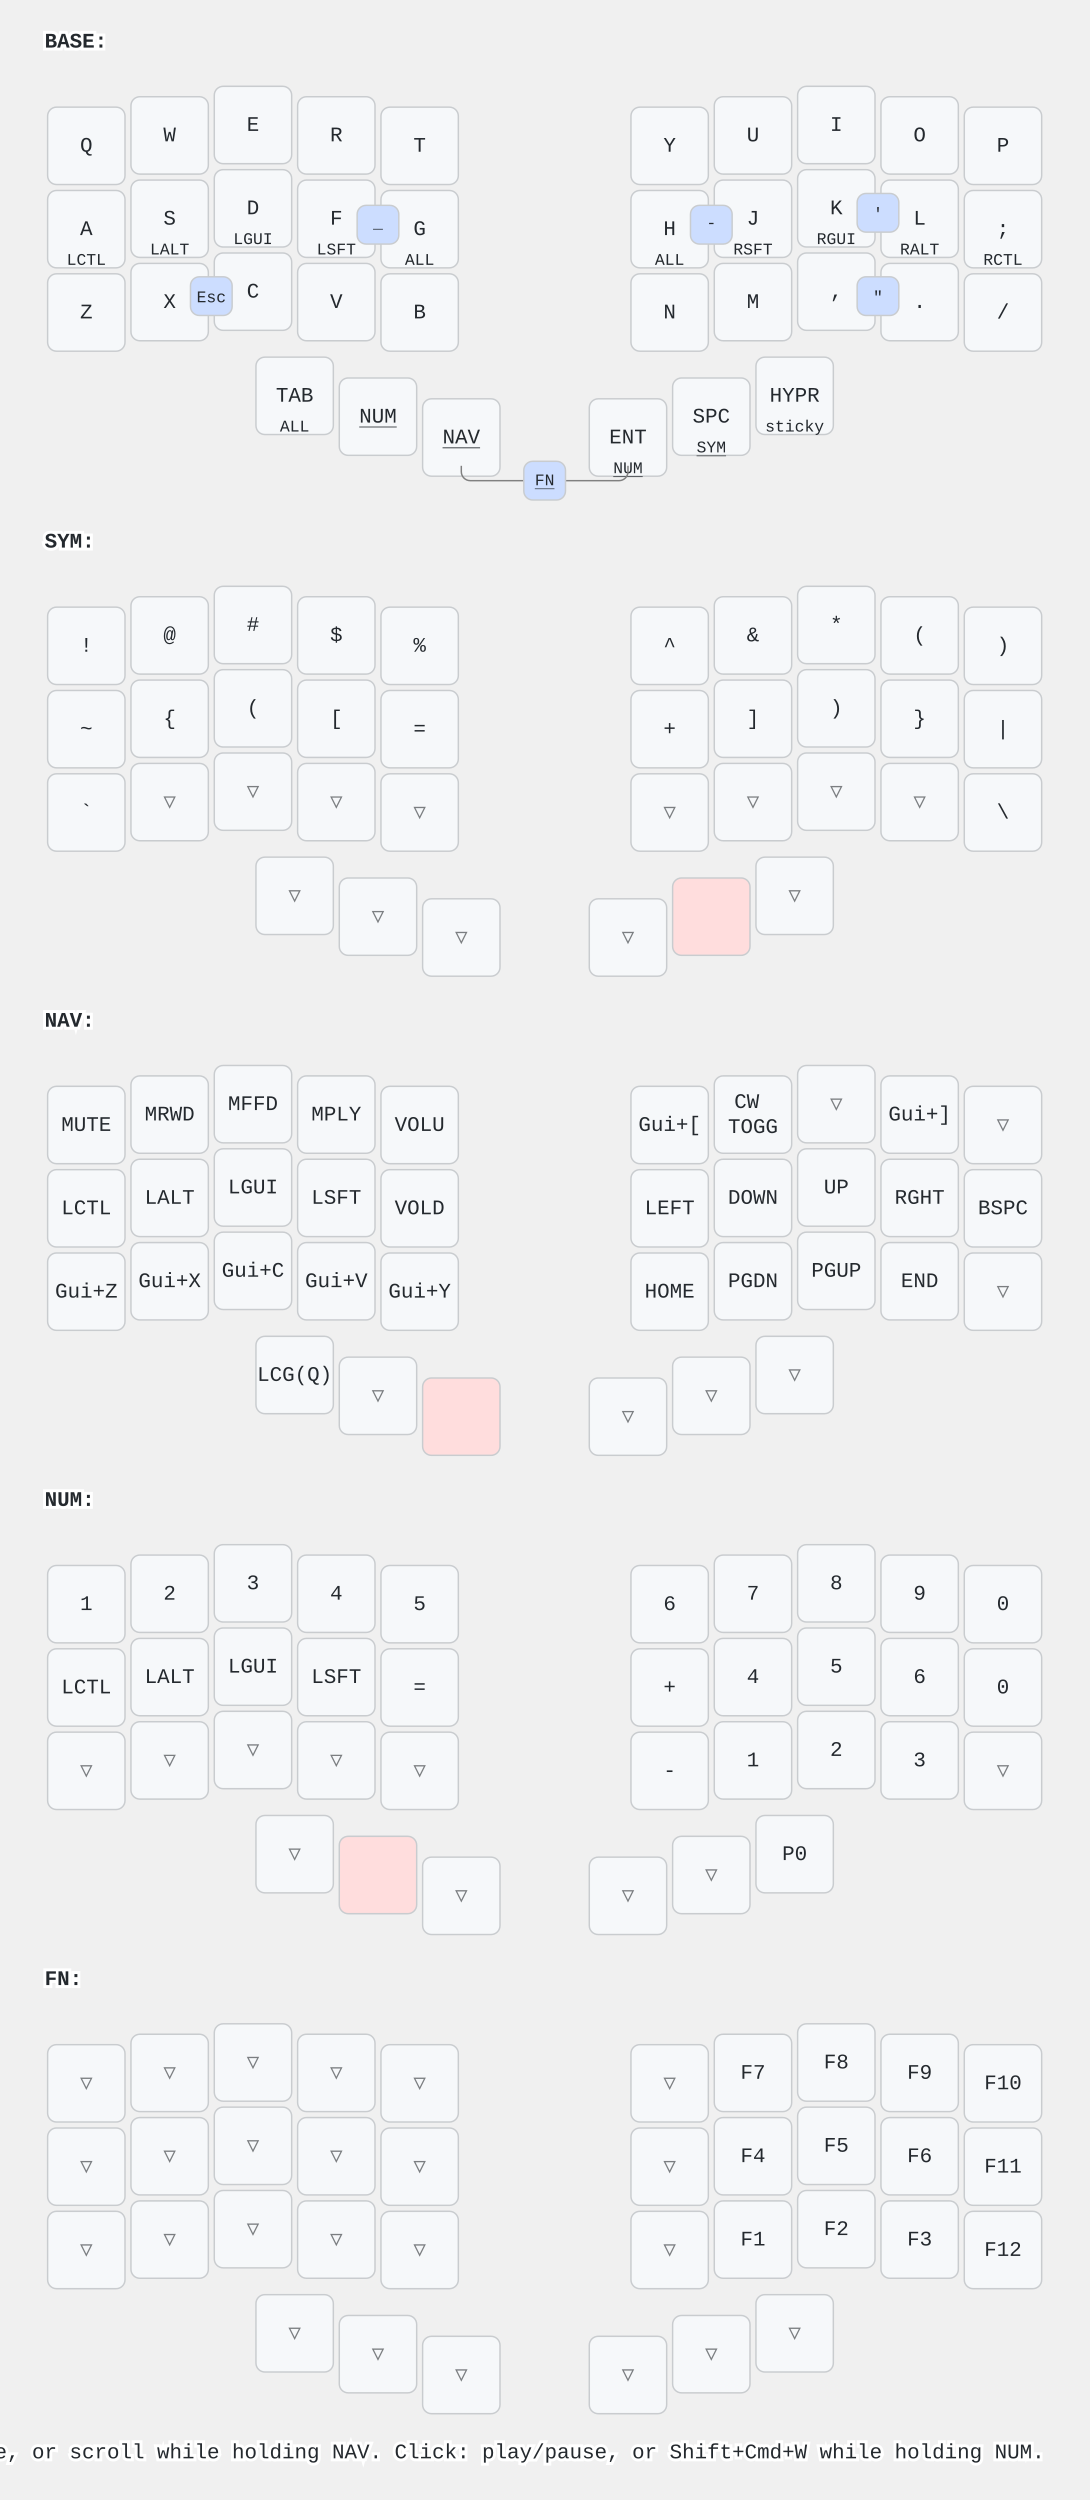
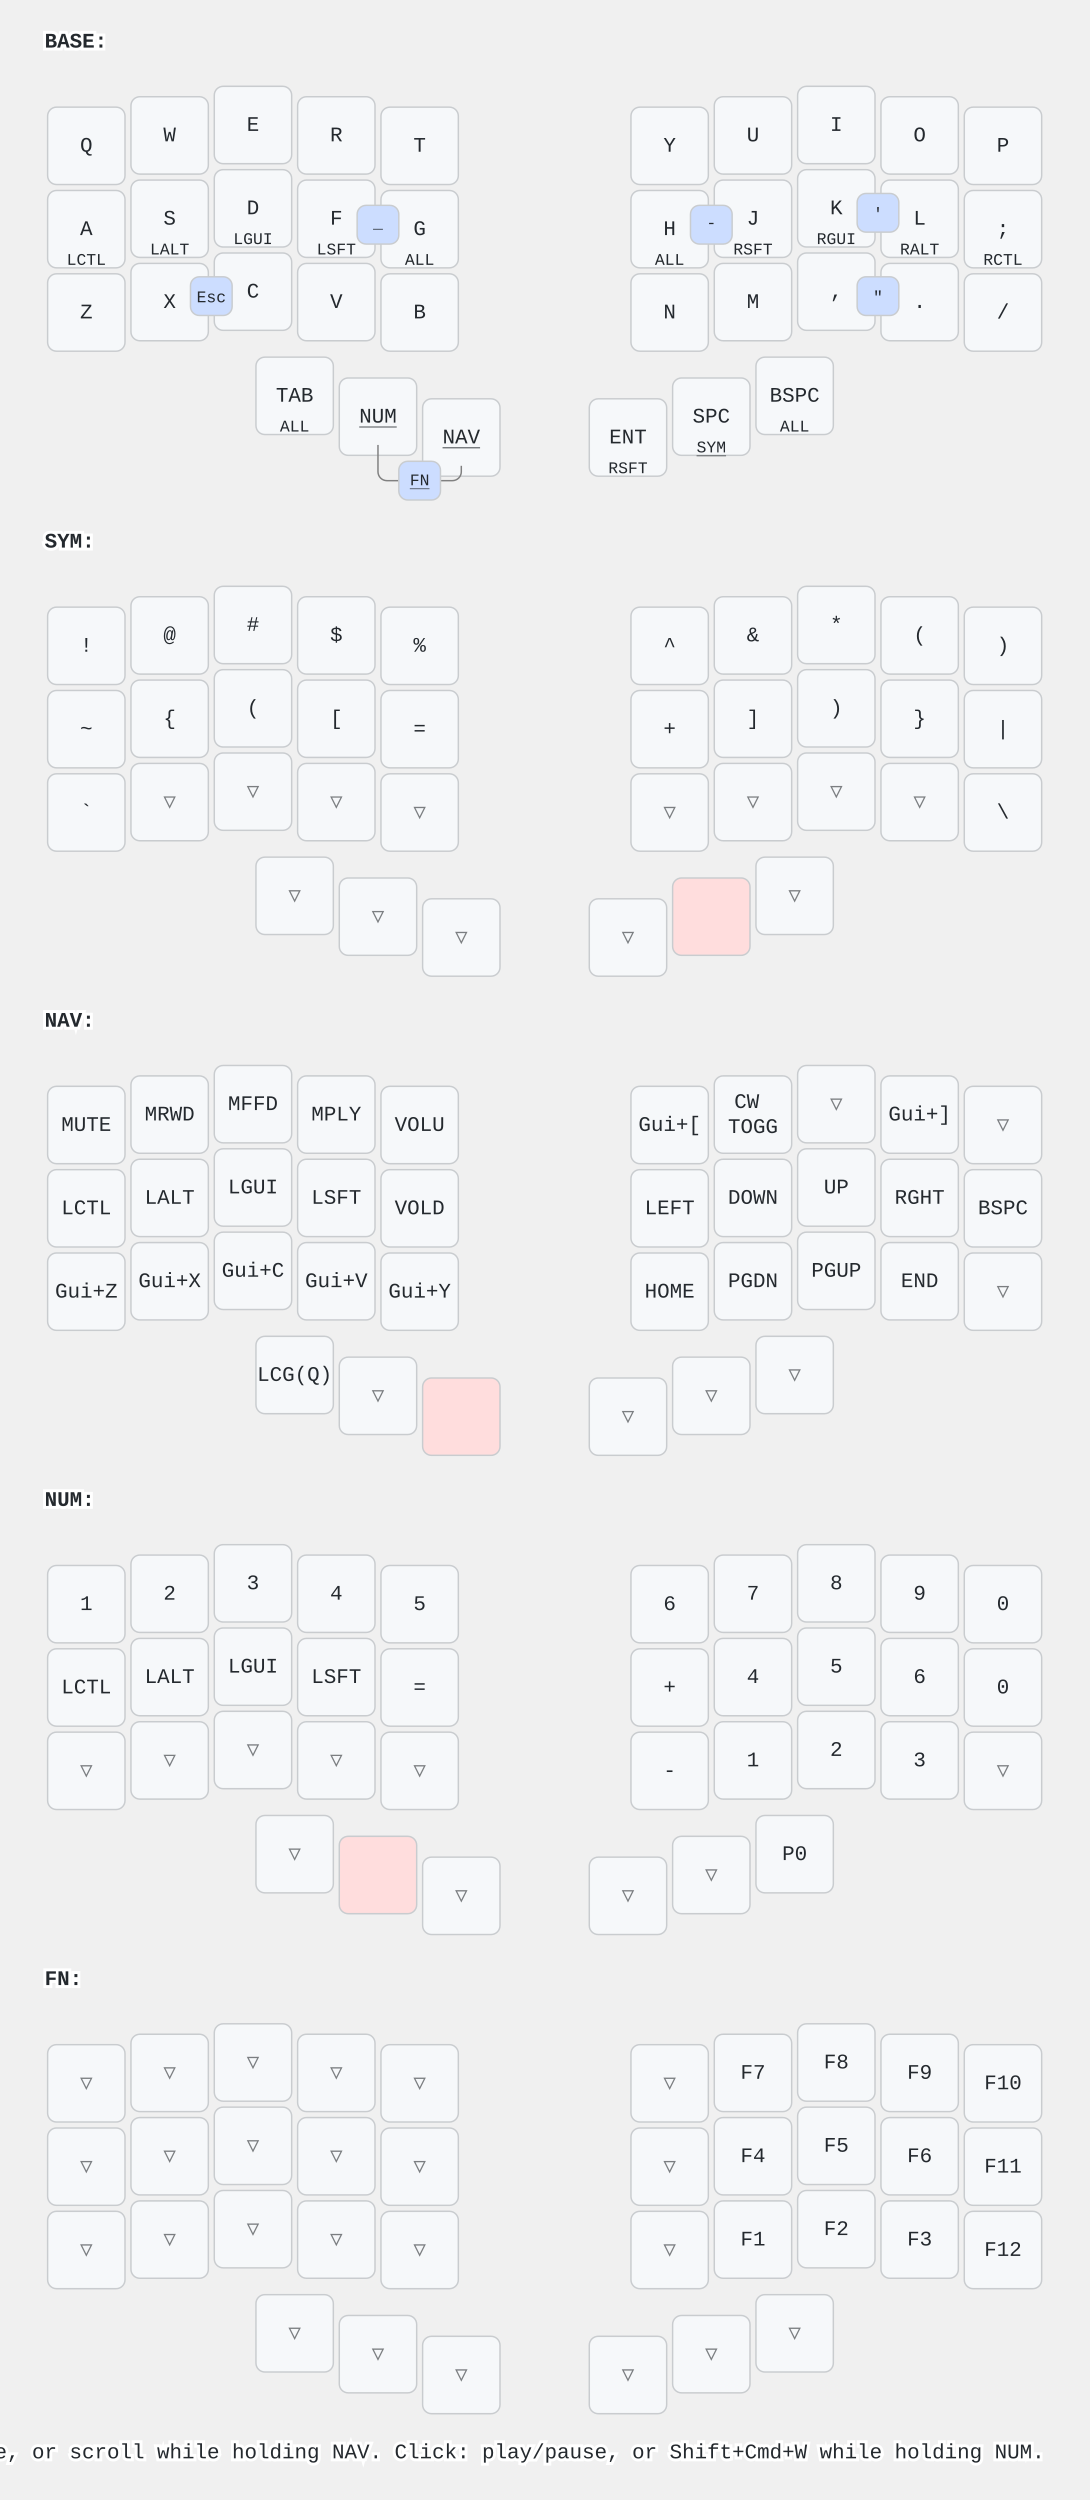
<svg xmlns="http://www.w3.org/2000/svg" width="732" height="1680" viewBox="0 0 732 1680" class="keymap">
  <style>/* inherit to force styles through use tags */
svg path {
    fill: inherit;
}

/* font and background color specifications */
svg.keymap {
    font-family: SFMono-Regular,Consolas,Liberation Mono,Menlo,monospace;
    font-size: 14px;
    font-kerning: normal;
    text-rendering: optimizeLegibility;
    fill: #24292e;
}

/* default key styling */
rect.key {
    fill: #f6f8fa;
}

rect.key, rect.combo {
    stroke: #c9cccf;
    stroke-width: 1;
}

/* default key side styling, only used is draw_key_sides is set */
rect.side {
    filter: brightness(90%);
}

/* color accent for combo boxes */
rect.combo, rect.combo-separate {
    fill: #cdf;
}

/* color accent for held keys */
rect.held, rect.combo.held {
    fill: #fdd;
}

/* color accent for ghost (optional) keys */
rect.ghost, rect.combo.ghost {
    stroke-dasharray: 4, 4;
    stroke-width: 2;
}

text {
    text-anchor: middle;
    dominant-baseline: middle;
}

/* styling for layer labels */
text.label {
    font-weight: bold;
    text-anchor: start;
    stroke: white;
    stroke-width: 4;
    paint-order: stroke;
}

/* styling for optional footer */
text.footer {
    text-anchor: end;
    dominant-baseline: auto;
    stroke: white;
    stroke-width: 4;
    paint-order: stroke;
}

/* styling for combo tap, and key non-tap label text */
text.combo, text.hold, text.shifted, text.left, text.right, text.tl, text.tr, text.bl, text.br {
    font-size: 11px;
}

text.hold, text.bl, text.br {
    text-anchor: middle;
    dominant-baseline: auto;
}

text.shifted, text.tl, text.tr {
    text-anchor: middle;
    dominant-baseline: hanging;
}

text.left, text.tl, text.bl {
    text-anchor: start;
}

text.right, text.tr, text.br {
    text-anchor: end;
}

text.layer-activator {
    text-decoration: underline;
}

/* styling for hold/shifted label text in combo box */
text.combo.hold, text.combo.shifted, text.combo.left, text.combo.right {
    font-size: 8px;
}

/* lighter symbol for transparent keys */
text.trans {
    fill: #7b7e81;
}

/* styling for combo dendrons */
path.combo {
    stroke-width: 1;
    stroke: gray;
    fill: none;
}

/* Start Tabler Icons Cleanup */
/* cannot use height/width with glyphs */
.icon-tabler &gt; path {
    fill: inherit;
    stroke: inherit;
    stroke-width: 2;
}
/* hide tabler's default box */
.icon-tabler &gt; path[stroke="none"][fill="none"] {
    visibility: hidden;
}
/* End Tabler Icons Cleanup */

@media (prefers-color-scheme: dark) {
svg.keymap { fill: #d1d6db; }
rect.key { fill: #3f4750; }
rect.key, rect.combo { stroke: #60666c; }
rect.combo, rect.combo-separate { fill: #1f3d7a; }
rect.held, rect.combo.held { fill: #854747; }
text.label, text.footer { stroke: black; }
text.trans { fill: #7e8184; }
path.combo { stroke: #7f7f7f; }

}</style>
  <g transform="translate(30, 0)" class="layer-BASE">
    <text x="0" y="28" class="label" id="BASE">BASE:</text>
    <g transform="translate(0, 56)">
      <g transform="translate(28, 42)" class="key keypos-0">
        <rect rx="6" ry="6" x="-26" y="-26" width="52" height="52" class="key" />
        <text x="0" y="0" class="key tap">Q</text>
      </g>
      <g transform="translate(84, 35)" class="key keypos-1">
        <rect rx="6" ry="6" x="-26" y="-26" width="52" height="52" class="key" />
        <text x="0" y="0" class="key tap">W</text>
      </g>
      <g transform="translate(140, 28)" class="key keypos-2">
        <rect rx="6" ry="6" x="-26" y="-26" width="52" height="52" class="key" />
        <text x="0" y="0" class="key tap">E</text>
      </g>
      <g transform="translate(196, 35)" class="key keypos-3">
        <rect rx="6" ry="6" x="-26" y="-26" width="52" height="52" class="key" />
        <text x="0" y="0" class="key tap">R</text>
      </g>
      <g transform="translate(252, 42)" class="key keypos-4">
        <rect rx="6" ry="6" x="-26" y="-26" width="52" height="52" class="key" />
        <text x="0" y="0" class="key tap">T</text>
      </g>
      <g transform="translate(420, 42)" class="key keypos-5">
        <rect rx="6" ry="6" x="-26" y="-26" width="52" height="52" class="key" />
        <text x="0" y="0" class="key tap">Y</text>
      </g>
      <g transform="translate(476, 35)" class="key keypos-6">
        <rect rx="6" ry="6" x="-26" y="-26" width="52" height="52" class="key" />
        <text x="0" y="0" class="key tap">U</text>
      </g>
      <g transform="translate(532, 28)" class="key keypos-7">
        <rect rx="6" ry="6" x="-26" y="-26" width="52" height="52" class="key" />
        <text x="0" y="0" class="key tap">I</text>
      </g>
      <g transform="translate(588, 35)" class="key keypos-8">
        <rect rx="6" ry="6" x="-26" y="-26" width="52" height="52" class="key" />
        <text x="0" y="0" class="key tap">O</text>
      </g>
      <g transform="translate(644, 42)" class="key keypos-9">
        <rect rx="6" ry="6" x="-26" y="-26" width="52" height="52" class="key" />
        <text x="0" y="0" class="key tap">P</text>
      </g>
      <g transform="translate(28, 98)" class="key keypos-10">
        <rect rx="6" ry="6" x="-26" y="-26" width="52" height="52" class="key" />
        <text x="0" y="0" class="key tap">A</text>
        <text x="0" y="24" class="key hold">LCTL</text>
      </g>
      <g transform="translate(84, 91)" class="key keypos-11">
        <rect rx="6" ry="6" x="-26" y="-26" width="52" height="52" class="key" />
        <text x="0" y="0" class="key tap">S</text>
        <text x="0" y="24" class="key hold">LALT</text>
      </g>
      <g transform="translate(140, 84)" class="key keypos-12">
        <rect rx="6" ry="6" x="-26" y="-26" width="52" height="52" class="key" />
        <text x="0" y="0" class="key tap">D</text>
        <text x="0" y="24" class="key hold">LGUI</text>
      </g>
      <g transform="translate(196, 91)" class="key keypos-13">
        <rect rx="6" ry="6" x="-26" y="-26" width="52" height="52" class="key" />
        <text x="0" y="0" class="key tap">F</text>
        <text x="0" y="24" class="key hold">LSFT</text>
      </g>
      <g transform="translate(252, 98)" class="key keypos-14">
        <rect rx="6" ry="6" x="-26" y="-26" width="52" height="52" class="key" />
        <text x="0" y="0" class="key tap">G</text>
        <text x="0" y="24" class="key hold">ALL</text>
      </g>
      <g transform="translate(420, 98)" class="key keypos-15">
        <rect rx="6" ry="6" x="-26" y="-26" width="52" height="52" class="key" />
        <text x="0" y="0" class="key tap">H</text>
        <text x="0" y="24" class="key hold">ALL</text>
      </g>
      <g transform="translate(476, 91)" class="key keypos-16">
        <rect rx="6" ry="6" x="-26" y="-26" width="52" height="52" class="key" />
        <text x="0" y="0" class="key tap">J</text>
        <text x="0" y="24" class="key hold">RSFT</text>
      </g>
      <g transform="translate(532, 84)" class="key keypos-17">
        <rect rx="6" ry="6" x="-26" y="-26" width="52" height="52" class="key" />
        <text x="0" y="0" class="key tap">K</text>
        <text x="0" y="24" class="key hold">RGUI</text>
      </g>
      <g transform="translate(588, 91)" class="key keypos-18">
        <rect rx="6" ry="6" x="-26" y="-26" width="52" height="52" class="key" />
        <text x="0" y="0" class="key tap">L</text>
        <text x="0" y="24" class="key hold">RALT</text>
      </g>
      <g transform="translate(644, 98)" class="key keypos-19">
        <rect rx="6" ry="6" x="-26" y="-26" width="52" height="52" class="key" />
        <text x="0" y="0" class="key tap">;</text>
        <text x="0" y="24" class="key hold">RCTL</text>
      </g>
      <g transform="translate(28, 154)" class="key keypos-20">
        <rect rx="6" ry="6" x="-26" y="-26" width="52" height="52" class="key" />
        <text x="0" y="0" class="key tap">Z</text>
      </g>
      <g transform="translate(84, 147)" class="key keypos-21">
        <rect rx="6" ry="6" x="-26" y="-26" width="52" height="52" class="key" />
        <text x="0" y="0" class="key tap">X</text>
      </g>
      <g transform="translate(140, 140)" class="key keypos-22">
        <rect rx="6" ry="6" x="-26" y="-26" width="52" height="52" class="key" />
        <text x="0" y="0" class="key tap">C</text>
      </g>
      <g transform="translate(196, 147)" class="key keypos-23">
        <rect rx="6" ry="6" x="-26" y="-26" width="52" height="52" class="key" />
        <text x="0" y="0" class="key tap">V</text>
      </g>
      <g transform="translate(252, 154)" class="key keypos-24">
        <rect rx="6" ry="6" x="-26" y="-26" width="52" height="52" class="key" />
        <text x="0" y="0" class="key tap">B</text>
      </g>
      <g transform="translate(420, 154)" class="key keypos-25">
        <rect rx="6" ry="6" x="-26" y="-26" width="52" height="52" class="key" />
        <text x="0" y="0" class="key tap">N</text>
      </g>
      <g transform="translate(476, 147)" class="key keypos-26">
        <rect rx="6" ry="6" x="-26" y="-26" width="52" height="52" class="key" />
        <text x="0" y="0" class="key tap">M</text>
      </g>
      <g transform="translate(532, 140)" class="key keypos-27">
        <rect rx="6" ry="6" x="-26" y="-26" width="52" height="52" class="key" />
        <text x="0" y="0" class="key tap">,</text>
      </g>
      <g transform="translate(588, 147)" class="key keypos-28">
        <rect rx="6" ry="6" x="-26" y="-26" width="52" height="52" class="key" />
        <text x="0" y="0" class="key tap">.</text>
      </g>
      <g transform="translate(644, 154)" class="key keypos-29">
        <rect rx="6" ry="6" x="-26" y="-26" width="52" height="52" class="key" />
        <text x="0" y="0" class="key tap">/</text>
      </g>
      <g transform="translate(168, 210)" class="key keypos-30">
        <rect rx="6" ry="6" x="-26" y="-26" width="52" height="52" class="key" />
        <text x="0" y="0" class="key tap">TAB</text>
        <text x="0" y="24" class="key hold">ALL</text>
      </g>
      <g transform="translate(224, 224)" class="key keypos-31">
        <rect rx="6" ry="6" x="-26" y="-26" width="52" height="52" class="key" />
        <a href="#NUM">
          <text x="0" y="0" class="key tap layer-activator">NUM</text>
        </a>
      </g>
      <g transform="translate(280, 238)" class="key keypos-32">
        <rect rx="6" ry="6" x="-26" y="-26" width="52" height="52" class="key" />
        <a href="#NAV">
          <text x="0" y="0" class="key tap layer-activator">NAV</text>
        </a>
      </g>
      <g transform="translate(392, 238)" class="key keypos-33">
        <rect rx="6" ry="6" x="-26" y="-26" width="52" height="52" class="key" />
        <text x="0" y="0" class="key tap">ENT</text>
-         <a href="#NUM">
-           <text x="0" y="24" class="key hold layer-activator">NUM</text>
-         </a>
+         <text x="0" y="24" class="key hold">RSFT</text>
      </g>
      <g transform="translate(448, 224)" class="key keypos-34">
        <rect rx="6" ry="6" x="-26" y="-26" width="52" height="52" class="key" />
        <text x="0" y="0" class="key tap">SPC</text>
        <a href="#SYM">
          <text x="0" y="24" class="key hold layer-activator">SYM</text>
        </a>
      </g>
      <g transform="translate(504, 210)" class="key keypos-35">
        <rect rx="6" ry="6" x="-26" y="-26" width="52" height="52" class="key" />
-         <text x="0" y="0" class="key tap">HYPR</text>
-         <text x="0" y="24" class="key hold">sticky</text>
+         <text x="0" y="0" class="key tap">BSPC</text>
+         <text x="0" y="24" class="key hold">ALL</text>
      </g>
      <g class="combo combopos-0">
-         <path d="M336,267 h-50 a6.0,6.0 0 0 1 -6.0,-6.0 v-4" class="combo" />
-         <path d="M336,267 h50 a6.0,6.0 0 0 0 6.0,-6.0 v-4" class="combo" />
-         <rect rx="6" ry="6" x="322" y="254" width="28" height="26" class="combo" />
+         <path d="M252,267 h-22 a6.0,6.0 0 0 1 -6.0,-6.0 v-18" class="combo" />
+         <path d="M252,267 h22 a6.0,6.0 0 0 0 6.0,-6.0 v-4" class="combo" />
+         <rect rx="6" ry="6" x="238" y="254" width="28" height="26" class="combo" />
        <a href="#FN">
-           <text x="336" y="267" class="combo tap layer-activator">FN</text>
+           <text x="252" y="267" class="combo tap layer-activator">FN</text>
        </a>
      </g>
      <g class="combo combopos-1">
        <rect rx="6" ry="6" x="98" y="130" width="28" height="26" class="combo" />
        <text x="112" y="144" class="combo tap">Esc</text>
      </g>
      <g class="combo combopos-2">
        <rect rx="6" ry="6" x="210" y="82" width="28" height="26" class="combo" />
        <text x="224" y="94" class="combo tap">_</text>
      </g>
      <g class="combo combopos-3">
        <rect rx="6" ry="6" x="434" y="82" width="28" height="26" class="combo" />
        <text x="448" y="94" class="combo tap">-</text>
      </g>
      <g class="combo combopos-4">
        <rect rx="6" ry="6" x="546" y="74" width="28" height="26" class="combo" />
        <text x="560" y="88" class="combo tap">'</text>
      </g>
      <g class="combo combopos-5">
        <rect rx="6" ry="6" x="546" y="130" width="28" height="26" class="combo" />
        <text x="560" y="144" class="combo tap">"</text>
      </g>
    </g>
  </g>
  <g transform="translate(30, 336)" class="layer-SYM">
    <text x="0" y="28" class="label" id="SYM">SYM:</text>
    <g transform="translate(0, 56)">
      <g transform="translate(28, 42)" class="key keypos-0">
        <rect rx="6" ry="6" x="-26" y="-26" width="52" height="52" class="key" />
        <text x="0" y="0" class="key tap">!</text>
      </g>
      <g transform="translate(84, 35)" class="key keypos-1">
        <rect rx="6" ry="6" x="-26" y="-26" width="52" height="52" class="key" />
        <text x="0" y="0" class="key tap">@</text>
      </g>
      <g transform="translate(140, 28)" class="key keypos-2">
        <rect rx="6" ry="6" x="-26" y="-26" width="52" height="52" class="key" />
        <text x="0" y="0" class="key tap">#</text>
      </g>
      <g transform="translate(196, 35)" class="key keypos-3">
        <rect rx="6" ry="6" x="-26" y="-26" width="52" height="52" class="key" />
        <text x="0" y="0" class="key tap">$</text>
      </g>
      <g transform="translate(252, 42)" class="key keypos-4">
        <rect rx="6" ry="6" x="-26" y="-26" width="52" height="52" class="key" />
        <text x="0" y="0" class="key tap">%</text>
      </g>
      <g transform="translate(420, 42)" class="key keypos-5">
        <rect rx="6" ry="6" x="-26" y="-26" width="52" height="52" class="key" />
        <text x="0" y="0" class="key tap">^</text>
      </g>
      <g transform="translate(476, 35)" class="key keypos-6">
        <rect rx="6" ry="6" x="-26" y="-26" width="52" height="52" class="key" />
        <text x="0" y="0" class="key tap">&amp;</text>
      </g>
      <g transform="translate(532, 28)" class="key keypos-7">
        <rect rx="6" ry="6" x="-26" y="-26" width="52" height="52" class="key" />
        <text x="0" y="0" class="key tap">*</text>
      </g>
      <g transform="translate(588, 35)" class="key keypos-8">
        <rect rx="6" ry="6" x="-26" y="-26" width="52" height="52" class="key" />
        <text x="0" y="0" class="key tap">(</text>
      </g>
      <g transform="translate(644, 42)" class="key keypos-9">
        <rect rx="6" ry="6" x="-26" y="-26" width="52" height="52" class="key" />
        <text x="0" y="0" class="key tap">)</text>
      </g>
      <g transform="translate(28, 98)" class="key keypos-10">
        <rect rx="6" ry="6" x="-26" y="-26" width="52" height="52" class="key" />
        <text x="0" y="0" class="key tap">~</text>
      </g>
      <g transform="translate(84, 91)" class="key keypos-11">
        <rect rx="6" ry="6" x="-26" y="-26" width="52" height="52" class="key" />
        <text x="0" y="0" class="key tap">{</text>
      </g>
      <g transform="translate(140, 84)" class="key keypos-12">
        <rect rx="6" ry="6" x="-26" y="-26" width="52" height="52" class="key" />
        <text x="0" y="0" class="key tap">(</text>
      </g>
      <g transform="translate(196, 91)" class="key keypos-13">
        <rect rx="6" ry="6" x="-26" y="-26" width="52" height="52" class="key" />
        <text x="0" y="0" class="key tap">[</text>
      </g>
      <g transform="translate(252, 98)" class="key keypos-14">
        <rect rx="6" ry="6" x="-26" y="-26" width="52" height="52" class="key" />
        <text x="0" y="0" class="key tap">=</text>
      </g>
      <g transform="translate(420, 98)" class="key keypos-15">
        <rect rx="6" ry="6" x="-26" y="-26" width="52" height="52" class="key" />
        <text x="0" y="0" class="key tap">+</text>
      </g>
      <g transform="translate(476, 91)" class="key keypos-16">
        <rect rx="6" ry="6" x="-26" y="-26" width="52" height="52" class="key" />
        <text x="0" y="0" class="key tap">]</text>
      </g>
      <g transform="translate(532, 84)" class="key keypos-17">
        <rect rx="6" ry="6" x="-26" y="-26" width="52" height="52" class="key" />
        <text x="0" y="0" class="key tap">)</text>
      </g>
      <g transform="translate(588, 91)" class="key keypos-18">
        <rect rx="6" ry="6" x="-26" y="-26" width="52" height="52" class="key" />
        <text x="0" y="0" class="key tap">}</text>
      </g>
      <g transform="translate(644, 98)" class="key keypos-19">
        <rect rx="6" ry="6" x="-26" y="-26" width="52" height="52" class="key" />
        <text x="0" y="0" class="key tap">|</text>
      </g>
      <g transform="translate(28, 154)" class="key keypos-20">
        <rect rx="6" ry="6" x="-26" y="-26" width="52" height="52" class="key" />
        <text x="0" y="0" class="key tap">`</text>
      </g>
      <g transform="translate(84, 147)" class="key trans keypos-21">
        <rect rx="6" ry="6" x="-26" y="-26" width="52" height="52" class="key trans" />
        <text x="0" y="0" class="key trans tap">▽</text>
      </g>
      <g transform="translate(140, 140)" class="key trans keypos-22">
        <rect rx="6" ry="6" x="-26" y="-26" width="52" height="52" class="key trans" />
        <text x="0" y="0" class="key trans tap">▽</text>
      </g>
      <g transform="translate(196, 147)" class="key trans keypos-23">
        <rect rx="6" ry="6" x="-26" y="-26" width="52" height="52" class="key trans" />
        <text x="0" y="0" class="key trans tap">▽</text>
      </g>
      <g transform="translate(252, 154)" class="key trans keypos-24">
        <rect rx="6" ry="6" x="-26" y="-26" width="52" height="52" class="key trans" />
        <text x="0" y="0" class="key trans tap">▽</text>
      </g>
      <g transform="translate(420, 154)" class="key trans keypos-25">
        <rect rx="6" ry="6" x="-26" y="-26" width="52" height="52" class="key trans" />
        <text x="0" y="0" class="key trans tap">▽</text>
      </g>
      <g transform="translate(476, 147)" class="key trans keypos-26">
        <rect rx="6" ry="6" x="-26" y="-26" width="52" height="52" class="key trans" />
        <text x="0" y="0" class="key trans tap">▽</text>
      </g>
      <g transform="translate(532, 140)" class="key trans keypos-27">
        <rect rx="6" ry="6" x="-26" y="-26" width="52" height="52" class="key trans" />
        <text x="0" y="0" class="key trans tap">▽</text>
      </g>
      <g transform="translate(588, 147)" class="key trans keypos-28">
        <rect rx="6" ry="6" x="-26" y="-26" width="52" height="52" class="key trans" />
        <text x="0" y="0" class="key trans tap">▽</text>
      </g>
      <g transform="translate(644, 154)" class="key keypos-29">
        <rect rx="6" ry="6" x="-26" y="-26" width="52" height="52" class="key" />
        <text x="0" y="0" class="key tap">\</text>
      </g>
      <g transform="translate(168, 210)" class="key trans keypos-30">
        <rect rx="6" ry="6" x="-26" y="-26" width="52" height="52" class="key trans" />
        <text x="0" y="0" class="key trans tap">▽</text>
      </g>
      <g transform="translate(224, 224)" class="key trans keypos-31">
        <rect rx="6" ry="6" x="-26" y="-26" width="52" height="52" class="key trans" />
        <text x="0" y="0" class="key trans tap">▽</text>
      </g>
      <g transform="translate(280, 238)" class="key trans keypos-32">
        <rect rx="6" ry="6" x="-26" y="-26" width="52" height="52" class="key trans" />
        <text x="0" y="0" class="key trans tap">▽</text>
      </g>
      <g transform="translate(392, 238)" class="key trans keypos-33">
        <rect rx="6" ry="6" x="-26" y="-26" width="52" height="52" class="key trans" />
        <text x="0" y="0" class="key trans tap">▽</text>
      </g>
      <g transform="translate(448, 224)" class="key held keypos-34">
        <rect rx="6" ry="6" x="-26" y="-26" width="52" height="52" class="key held" />
      </g>
      <g transform="translate(504, 210)" class="key trans keypos-35">
        <rect rx="6" ry="6" x="-26" y="-26" width="52" height="52" class="key trans" />
        <text x="0" y="0" class="key trans tap">▽</text>
      </g>
    </g>
  </g>
  <g transform="translate(30, 658)" class="layer-NAV">
    <text x="0" y="28" class="label" id="NAV">NAV:</text>
    <g transform="translate(0, 56)">
      <g transform="translate(28, 42)" class="key keypos-0">
        <rect rx="6" ry="6" x="-26" y="-26" width="52" height="52" class="key" />
        <text x="0" y="0" class="key tap">MUTE</text>
      </g>
      <g transform="translate(84, 35)" class="key keypos-1">
        <rect rx="6" ry="6" x="-26" y="-26" width="52" height="52" class="key" />
        <text x="0" y="0" class="key tap">MRWD</text>
      </g>
      <g transform="translate(140, 28)" class="key keypos-2">
        <rect rx="6" ry="6" x="-26" y="-26" width="52" height="52" class="key" />
        <text x="0" y="0" class="key tap">MFFD</text>
      </g>
      <g transform="translate(196, 35)" class="key keypos-3">
        <rect rx="6" ry="6" x="-26" y="-26" width="52" height="52" class="key" />
        <text x="0" y="0" class="key tap">MPLY</text>
      </g>
      <g transform="translate(252, 42)" class="key keypos-4">
        <rect rx="6" ry="6" x="-26" y="-26" width="52" height="52" class="key" />
        <text x="0" y="0" class="key tap">VOLU</text>
      </g>
      <g transform="translate(420, 42)" class="key keypos-5">
        <rect rx="6" ry="6" x="-26" y="-26" width="52" height="52" class="key" />
        <text x="0" y="0" class="key tap">Gui+[</text>
      </g>
      <g transform="translate(476, 35)" class="key keypos-6">
        <rect rx="6" ry="6" x="-26" y="-26" width="52" height="52" class="key" />
        <text x="0" y="0" class="key tap">
          <tspan x="0" dy="-0.6em">CW</tspan>
          <tspan x="0" dy="1.2em">TOGG</tspan>
        </text>
      </g>
      <g transform="translate(532, 28)" class="key trans keypos-7">
        <rect rx="6" ry="6" x="-26" y="-26" width="52" height="52" class="key trans" />
        <text x="0" y="0" class="key trans tap">▽</text>
      </g>
      <g transform="translate(588, 35)" class="key keypos-8">
        <rect rx="6" ry="6" x="-26" y="-26" width="52" height="52" class="key" />
        <text x="0" y="0" class="key tap">Gui+]</text>
      </g>
      <g transform="translate(644, 42)" class="key trans keypos-9">
        <rect rx="6" ry="6" x="-26" y="-26" width="52" height="52" class="key trans" />
        <text x="0" y="0" class="key trans tap">▽</text>
      </g>
      <g transform="translate(28, 98)" class="key keypos-10">
        <rect rx="6" ry="6" x="-26" y="-26" width="52" height="52" class="key" />
        <text x="0" y="0" class="key tap">LCTL</text>
      </g>
      <g transform="translate(84, 91)" class="key keypos-11">
        <rect rx="6" ry="6" x="-26" y="-26" width="52" height="52" class="key" />
        <text x="0" y="0" class="key tap">LALT</text>
      </g>
      <g transform="translate(140, 84)" class="key keypos-12">
        <rect rx="6" ry="6" x="-26" y="-26" width="52" height="52" class="key" />
        <text x="0" y="0" class="key tap">LGUI</text>
      </g>
      <g transform="translate(196, 91)" class="key keypos-13">
        <rect rx="6" ry="6" x="-26" y="-26" width="52" height="52" class="key" />
        <text x="0" y="0" class="key tap">LSFT</text>
      </g>
      <g transform="translate(252, 98)" class="key keypos-14">
        <rect rx="6" ry="6" x="-26" y="-26" width="52" height="52" class="key" />
        <text x="0" y="0" class="key tap">VOLD</text>
      </g>
      <g transform="translate(420, 98)" class="key keypos-15">
        <rect rx="6" ry="6" x="-26" y="-26" width="52" height="52" class="key" />
        <text x="0" y="0" class="key tap">LEFT</text>
      </g>
      <g transform="translate(476, 91)" class="key keypos-16">
        <rect rx="6" ry="6" x="-26" y="-26" width="52" height="52" class="key" />
        <text x="0" y="0" class="key tap">DOWN</text>
      </g>
      <g transform="translate(532, 84)" class="key keypos-17">
        <rect rx="6" ry="6" x="-26" y="-26" width="52" height="52" class="key" />
        <text x="0" y="0" class="key tap">UP</text>
      </g>
      <g transform="translate(588, 91)" class="key keypos-18">
        <rect rx="6" ry="6" x="-26" y="-26" width="52" height="52" class="key" />
        <text x="0" y="0" class="key tap">RGHT</text>
      </g>
      <g transform="translate(644, 98)" class="key keypos-19">
        <rect rx="6" ry="6" x="-26" y="-26" width="52" height="52" class="key" />
        <text x="0" y="0" class="key tap">BSPC</text>
      </g>
      <g transform="translate(28, 154)" class="key keypos-20">
        <rect rx="6" ry="6" x="-26" y="-26" width="52" height="52" class="key" />
        <text x="0" y="0" class="key tap">Gui+Z</text>
      </g>
      <g transform="translate(84, 147)" class="key keypos-21">
        <rect rx="6" ry="6" x="-26" y="-26" width="52" height="52" class="key" />
        <text x="0" y="0" class="key tap">Gui+X</text>
      </g>
      <g transform="translate(140, 140)" class="key keypos-22">
        <rect rx="6" ry="6" x="-26" y="-26" width="52" height="52" class="key" />
        <text x="0" y="0" class="key tap">Gui+C</text>
      </g>
      <g transform="translate(196, 147)" class="key keypos-23">
        <rect rx="6" ry="6" x="-26" y="-26" width="52" height="52" class="key" />
        <text x="0" y="0" class="key tap">Gui+V</text>
      </g>
      <g transform="translate(252, 154)" class="key keypos-24">
        <rect rx="6" ry="6" x="-26" y="-26" width="52" height="52" class="key" />
        <text x="0" y="0" class="key tap">Gui+Y</text>
      </g>
      <g transform="translate(420, 154)" class="key keypos-25">
        <rect rx="6" ry="6" x="-26" y="-26" width="52" height="52" class="key" />
        <text x="0" y="0" class="key tap">HOME</text>
      </g>
      <g transform="translate(476, 147)" class="key keypos-26">
        <rect rx="6" ry="6" x="-26" y="-26" width="52" height="52" class="key" />
        <text x="0" y="0" class="key tap">PGDN</text>
      </g>
      <g transform="translate(532, 140)" class="key keypos-27">
        <rect rx="6" ry="6" x="-26" y="-26" width="52" height="52" class="key" />
        <text x="0" y="0" class="key tap">PGUP</text>
      </g>
      <g transform="translate(588, 147)" class="key keypos-28">
        <rect rx="6" ry="6" x="-26" y="-26" width="52" height="52" class="key" />
        <text x="0" y="0" class="key tap">END</text>
      </g>
      <g transform="translate(644, 154)" class="key trans keypos-29">
        <rect rx="6" ry="6" x="-26" y="-26" width="52" height="52" class="key trans" />
        <text x="0" y="0" class="key trans tap">▽</text>
      </g>
      <g transform="translate(168, 210)" class="key keypos-30">
        <rect rx="6" ry="6" x="-26" y="-26" width="52" height="52" class="key" />
        <text x="0" y="0" class="key tap">LCG(Q)</text>
      </g>
      <g transform="translate(224, 224)" class="key trans keypos-31">
        <rect rx="6" ry="6" x="-26" y="-26" width="52" height="52" class="key trans" />
        <text x="0" y="0" class="key trans tap">▽</text>
      </g>
      <g transform="translate(280, 238)" class="key held keypos-32">
        <rect rx="6" ry="6" x="-26" y="-26" width="52" height="52" class="key held" />
      </g>
      <g transform="translate(392, 238)" class="key trans keypos-33">
        <rect rx="6" ry="6" x="-26" y="-26" width="52" height="52" class="key trans" />
        <text x="0" y="0" class="key trans tap">▽</text>
      </g>
      <g transform="translate(448, 224)" class="key trans keypos-34">
        <rect rx="6" ry="6" x="-26" y="-26" width="52" height="52" class="key trans" />
        <text x="0" y="0" class="key trans tap">▽</text>
      </g>
      <g transform="translate(504, 210)" class="key trans keypos-35">
        <rect rx="6" ry="6" x="-26" y="-26" width="52" height="52" class="key trans" />
        <text x="0" y="0" class="key trans tap">▽</text>
      </g>
    </g>
  </g>
  <g transform="translate(30, 980)" class="layer-NUM">
    <text x="0" y="28" class="label" id="NUM">NUM:</text>
    <g transform="translate(0, 56)">
      <g transform="translate(28, 42)" class="key keypos-0">
        <rect rx="6" ry="6" x="-26" y="-26" width="52" height="52" class="key" />
        <text x="0" y="0" class="key tap">1</text>
      </g>
      <g transform="translate(84, 35)" class="key keypos-1">
        <rect rx="6" ry="6" x="-26" y="-26" width="52" height="52" class="key" />
        <text x="0" y="0" class="key tap">2</text>
      </g>
      <g transform="translate(140, 28)" class="key keypos-2">
        <rect rx="6" ry="6" x="-26" y="-26" width="52" height="52" class="key" />
        <text x="0" y="0" class="key tap">3</text>
      </g>
      <g transform="translate(196, 35)" class="key keypos-3">
        <rect rx="6" ry="6" x="-26" y="-26" width="52" height="52" class="key" />
        <text x="0" y="0" class="key tap">4</text>
      </g>
      <g transform="translate(252, 42)" class="key keypos-4">
        <rect rx="6" ry="6" x="-26" y="-26" width="52" height="52" class="key" />
        <text x="0" y="0" class="key tap">5</text>
      </g>
      <g transform="translate(420, 42)" class="key keypos-5">
        <rect rx="6" ry="6" x="-26" y="-26" width="52" height="52" class="key" />
        <text x="0" y="0" class="key tap">6</text>
      </g>
      <g transform="translate(476, 35)" class="key keypos-6">
        <rect rx="6" ry="6" x="-26" y="-26" width="52" height="52" class="key" />
        <text x="0" y="0" class="key tap">7</text>
      </g>
      <g transform="translate(532, 28)" class="key keypos-7">
        <rect rx="6" ry="6" x="-26" y="-26" width="52" height="52" class="key" />
        <text x="0" y="0" class="key tap">8</text>
      </g>
      <g transform="translate(588, 35)" class="key keypos-8">
        <rect rx="6" ry="6" x="-26" y="-26" width="52" height="52" class="key" />
        <text x="0" y="0" class="key tap">9</text>
      </g>
      <g transform="translate(644, 42)" class="key keypos-9">
        <rect rx="6" ry="6" x="-26" y="-26" width="52" height="52" class="key" />
        <text x="0" y="0" class="key tap">0</text>
      </g>
      <g transform="translate(28, 98)" class="key keypos-10">
        <rect rx="6" ry="6" x="-26" y="-26" width="52" height="52" class="key" />
        <text x="0" y="0" class="key tap">LCTL</text>
      </g>
      <g transform="translate(84, 91)" class="key keypos-11">
        <rect rx="6" ry="6" x="-26" y="-26" width="52" height="52" class="key" />
        <text x="0" y="0" class="key tap">LALT</text>
      </g>
      <g transform="translate(140, 84)" class="key keypos-12">
        <rect rx="6" ry="6" x="-26" y="-26" width="52" height="52" class="key" />
        <text x="0" y="0" class="key tap">LGUI</text>
      </g>
      <g transform="translate(196, 91)" class="key keypos-13">
        <rect rx="6" ry="6" x="-26" y="-26" width="52" height="52" class="key" />
        <text x="0" y="0" class="key tap">LSFT</text>
      </g>
      <g transform="translate(252, 98)" class="key keypos-14">
        <rect rx="6" ry="6" x="-26" y="-26" width="52" height="52" class="key" />
        <text x="0" y="0" class="key tap">=</text>
      </g>
      <g transform="translate(420, 98)" class="key keypos-15">
        <rect rx="6" ry="6" x="-26" y="-26" width="52" height="52" class="key" />
        <text x="0" y="0" class="key tap">+</text>
      </g>
      <g transform="translate(476, 91)" class="key keypos-16">
        <rect rx="6" ry="6" x="-26" y="-26" width="52" height="52" class="key" />
        <text x="0" y="0" class="key tap">4</text>
      </g>
      <g transform="translate(532, 84)" class="key keypos-17">
        <rect rx="6" ry="6" x="-26" y="-26" width="52" height="52" class="key" />
        <text x="0" y="0" class="key tap">5</text>
      </g>
      <g transform="translate(588, 91)" class="key keypos-18">
        <rect rx="6" ry="6" x="-26" y="-26" width="52" height="52" class="key" />
        <text x="0" y="0" class="key tap">6</text>
      </g>
      <g transform="translate(644, 98)" class="key keypos-19">
        <rect rx="6" ry="6" x="-26" y="-26" width="52" height="52" class="key" />
        <text x="0" y="0" class="key tap">0</text>
      </g>
      <g transform="translate(28, 154)" class="key trans keypos-20">
        <rect rx="6" ry="6" x="-26" y="-26" width="52" height="52" class="key trans" />
        <text x="0" y="0" class="key trans tap">▽</text>
      </g>
      <g transform="translate(84, 147)" class="key trans keypos-21">
        <rect rx="6" ry="6" x="-26" y="-26" width="52" height="52" class="key trans" />
        <text x="0" y="0" class="key trans tap">▽</text>
      </g>
      <g transform="translate(140, 140)" class="key trans keypos-22">
        <rect rx="6" ry="6" x="-26" y="-26" width="52" height="52" class="key trans" />
        <text x="0" y="0" class="key trans tap">▽</text>
      </g>
      <g transform="translate(196, 147)" class="key trans keypos-23">
        <rect rx="6" ry="6" x="-26" y="-26" width="52" height="52" class="key trans" />
        <text x="0" y="0" class="key trans tap">▽</text>
      </g>
      <g transform="translate(252, 154)" class="key trans keypos-24">
        <rect rx="6" ry="6" x="-26" y="-26" width="52" height="52" class="key trans" />
        <text x="0" y="0" class="key trans tap">▽</text>
      </g>
      <g transform="translate(420, 154)" class="key keypos-25">
        <rect rx="6" ry="6" x="-26" y="-26" width="52" height="52" class="key" />
        <text x="0" y="0" class="key tap">-</text>
      </g>
      <g transform="translate(476, 147)" class="key keypos-26">
        <rect rx="6" ry="6" x="-26" y="-26" width="52" height="52" class="key" />
        <text x="0" y="0" class="key tap">1</text>
      </g>
      <g transform="translate(532, 140)" class="key keypos-27">
        <rect rx="6" ry="6" x="-26" y="-26" width="52" height="52" class="key" />
        <text x="0" y="0" class="key tap">2</text>
      </g>
      <g transform="translate(588, 147)" class="key keypos-28">
        <rect rx="6" ry="6" x="-26" y="-26" width="52" height="52" class="key" />
        <text x="0" y="0" class="key tap">3</text>
      </g>
      <g transform="translate(644, 154)" class="key trans keypos-29">
        <rect rx="6" ry="6" x="-26" y="-26" width="52" height="52" class="key trans" />
        <text x="0" y="0" class="key trans tap">▽</text>
      </g>
      <g transform="translate(168, 210)" class="key trans keypos-30">
        <rect rx="6" ry="6" x="-26" y="-26" width="52" height="52" class="key trans" />
        <text x="0" y="0" class="key trans tap">▽</text>
      </g>
      <g transform="translate(224, 224)" class="key held keypos-31">
        <rect rx="6" ry="6" x="-26" y="-26" width="52" height="52" class="key held" />
      </g>
      <g transform="translate(280, 238)" class="key trans keypos-32">
        <rect rx="6" ry="6" x="-26" y="-26" width="52" height="52" class="key trans" />
        <text x="0" y="0" class="key trans tap">▽</text>
      </g>
      <g transform="translate(392, 238)" class="key trans keypos-33">
        <rect rx="6" ry="6" x="-26" y="-26" width="52" height="52" class="key trans" />
        <text x="0" y="0" class="key trans tap">▽</text>
      </g>
      <g transform="translate(448, 224)" class="key trans keypos-34">
        <rect rx="6" ry="6" x="-26" y="-26" width="52" height="52" class="key trans" />
        <text x="0" y="0" class="key trans tap">▽</text>
      </g>
      <g transform="translate(504, 210)" class="key keypos-35">
        <rect rx="6" ry="6" x="-26" y="-26" width="52" height="52" class="key" />
        <text x="0" y="0" class="key tap">P0</text>
      </g>
    </g>
  </g>
  <g transform="translate(30, 1302)" class="layer-FN">
    <text x="0" y="28" class="label" id="FN">FN:</text>
    <g transform="translate(0, 56)">
      <g transform="translate(28, 42)" class="key trans keypos-0">
        <rect rx="6" ry="6" x="-26" y="-26" width="52" height="52" class="key trans" />
        <text x="0" y="0" class="key trans tap">▽</text>
      </g>
      <g transform="translate(84, 35)" class="key trans keypos-1">
        <rect rx="6" ry="6" x="-26" y="-26" width="52" height="52" class="key trans" />
        <text x="0" y="0" class="key trans tap">▽</text>
      </g>
      <g transform="translate(140, 28)" class="key trans keypos-2">
        <rect rx="6" ry="6" x="-26" y="-26" width="52" height="52" class="key trans" />
        <text x="0" y="0" class="key trans tap">▽</text>
      </g>
      <g transform="translate(196, 35)" class="key trans keypos-3">
        <rect rx="6" ry="6" x="-26" y="-26" width="52" height="52" class="key trans" />
        <text x="0" y="0" class="key trans tap">▽</text>
      </g>
      <g transform="translate(252, 42)" class="key trans keypos-4">
        <rect rx="6" ry="6" x="-26" y="-26" width="52" height="52" class="key trans" />
        <text x="0" y="0" class="key trans tap">▽</text>
      </g>
      <g transform="translate(420, 42)" class="key trans keypos-5">
        <rect rx="6" ry="6" x="-26" y="-26" width="52" height="52" class="key trans" />
        <text x="0" y="0" class="key trans tap">▽</text>
      </g>
      <g transform="translate(476, 35)" class="key keypos-6">
        <rect rx="6" ry="6" x="-26" y="-26" width="52" height="52" class="key" />
        <text x="0" y="0" class="key tap">F7</text>
      </g>
      <g transform="translate(532, 28)" class="key keypos-7">
        <rect rx="6" ry="6" x="-26" y="-26" width="52" height="52" class="key" />
        <text x="0" y="0" class="key tap">F8</text>
      </g>
      <g transform="translate(588, 35)" class="key keypos-8">
        <rect rx="6" ry="6" x="-26" y="-26" width="52" height="52" class="key" />
        <text x="0" y="0" class="key tap">F9</text>
      </g>
      <g transform="translate(644, 42)" class="key keypos-9">
        <rect rx="6" ry="6" x="-26" y="-26" width="52" height="52" class="key" />
        <text x="0" y="0" class="key tap">F10</text>
      </g>
      <g transform="translate(28, 98)" class="key trans keypos-10">
        <rect rx="6" ry="6" x="-26" y="-26" width="52" height="52" class="key trans" />
        <text x="0" y="0" class="key trans tap">▽</text>
      </g>
      <g transform="translate(84, 91)" class="key trans keypos-11">
        <rect rx="6" ry="6" x="-26" y="-26" width="52" height="52" class="key trans" />
        <text x="0" y="0" class="key trans tap">▽</text>
      </g>
      <g transform="translate(140, 84)" class="key trans keypos-12">
        <rect rx="6" ry="6" x="-26" y="-26" width="52" height="52" class="key trans" />
        <text x="0" y="0" class="key trans tap">▽</text>
      </g>
      <g transform="translate(196, 91)" class="key trans keypos-13">
        <rect rx="6" ry="6" x="-26" y="-26" width="52" height="52" class="key trans" />
        <text x="0" y="0" class="key trans tap">▽</text>
      </g>
      <g transform="translate(252, 98)" class="key trans keypos-14">
        <rect rx="6" ry="6" x="-26" y="-26" width="52" height="52" class="key trans" />
        <text x="0" y="0" class="key trans tap">▽</text>
      </g>
      <g transform="translate(420, 98)" class="key trans keypos-15">
        <rect rx="6" ry="6" x="-26" y="-26" width="52" height="52" class="key trans" />
        <text x="0" y="0" class="key trans tap">▽</text>
      </g>
      <g transform="translate(476, 91)" class="key keypos-16">
        <rect rx="6" ry="6" x="-26" y="-26" width="52" height="52" class="key" />
        <text x="0" y="0" class="key tap">F4</text>
      </g>
      <g transform="translate(532, 84)" class="key keypos-17">
        <rect rx="6" ry="6" x="-26" y="-26" width="52" height="52" class="key" />
        <text x="0" y="0" class="key tap">F5</text>
      </g>
      <g transform="translate(588, 91)" class="key keypos-18">
        <rect rx="6" ry="6" x="-26" y="-26" width="52" height="52" class="key" />
        <text x="0" y="0" class="key tap">F6</text>
      </g>
      <g transform="translate(644, 98)" class="key keypos-19">
        <rect rx="6" ry="6" x="-26" y="-26" width="52" height="52" class="key" />
        <text x="0" y="0" class="key tap">F11</text>
      </g>
      <g transform="translate(28, 154)" class="key trans keypos-20">
        <rect rx="6" ry="6" x="-26" y="-26" width="52" height="52" class="key trans" />
        <text x="0" y="0" class="key trans tap">▽</text>
      </g>
      <g transform="translate(84, 147)" class="key trans keypos-21">
        <rect rx="6" ry="6" x="-26" y="-26" width="52" height="52" class="key trans" />
        <text x="0" y="0" class="key trans tap">▽</text>
      </g>
      <g transform="translate(140, 140)" class="key trans keypos-22">
        <rect rx="6" ry="6" x="-26" y="-26" width="52" height="52" class="key trans" />
        <text x="0" y="0" class="key trans tap">▽</text>
      </g>
      <g transform="translate(196, 147)" class="key trans keypos-23">
        <rect rx="6" ry="6" x="-26" y="-26" width="52" height="52" class="key trans" />
        <text x="0" y="0" class="key trans tap">▽</text>
      </g>
      <g transform="translate(252, 154)" class="key trans keypos-24">
        <rect rx="6" ry="6" x="-26" y="-26" width="52" height="52" class="key trans" />
        <text x="0" y="0" class="key trans tap">▽</text>
      </g>
      <g transform="translate(420, 154)" class="key trans keypos-25">
        <rect rx="6" ry="6" x="-26" y="-26" width="52" height="52" class="key trans" />
        <text x="0" y="0" class="key trans tap">▽</text>
      </g>
      <g transform="translate(476, 147)" class="key keypos-26">
        <rect rx="6" ry="6" x="-26" y="-26" width="52" height="52" class="key" />
        <text x="0" y="0" class="key tap">F1</text>
      </g>
      <g transform="translate(532, 140)" class="key keypos-27">
        <rect rx="6" ry="6" x="-26" y="-26" width="52" height="52" class="key" />
        <text x="0" y="0" class="key tap">F2</text>
      </g>
      <g transform="translate(588, 147)" class="key keypos-28">
        <rect rx="6" ry="6" x="-26" y="-26" width="52" height="52" class="key" />
        <text x="0" y="0" class="key tap">F3</text>
      </g>
      <g transform="translate(644, 154)" class="key keypos-29">
        <rect rx="6" ry="6" x="-26" y="-26" width="52" height="52" class="key" />
        <text x="0" y="0" class="key tap">F12</text>
      </g>
      <g transform="translate(168, 210)" class="key trans keypos-30">
        <rect rx="6" ry="6" x="-26" y="-26" width="52" height="52" class="key trans" />
        <text x="0" y="0" class="key trans tap">▽</text>
      </g>
      <g transform="translate(224, 224)" class="key trans keypos-31">
        <rect rx="6" ry="6" x="-26" y="-26" width="52" height="52" class="key trans" />
        <text x="0" y="0" class="key trans tap">▽</text>
      </g>
      <g transform="translate(280, 238)" class="key trans keypos-32">
        <rect rx="6" ry="6" x="-26" y="-26" width="52" height="52" class="key trans" />
        <text x="0" y="0" class="key trans tap">▽</text>
      </g>
      <g transform="translate(392, 238)" class="key trans keypos-33">
        <rect rx="6" ry="6" x="-26" y="-26" width="52" height="52" class="key trans" />
        <text x="0" y="0" class="key trans tap">▽</text>
      </g>
      <g transform="translate(448, 224)" class="key trans keypos-34">
        <rect rx="6" ry="6" x="-26" y="-26" width="52" height="52" class="key trans" />
        <text x="0" y="0" class="key trans tap">▽</text>
      </g>
      <g transform="translate(504, 210)" class="key trans keypos-35">
        <rect rx="6" ry="6" x="-26" y="-26" width="52" height="52" class="key trans" />
        <text x="0" y="0" class="key trans tap">▽</text>
      </g>
    </g>
  </g>
  <text x="702.0" y="1652.0" class="footer">Knob: volume, or scroll while holding NAV. Click: play/pause, or Shift+Cmd+W while holding NUM.</text>
</svg>
